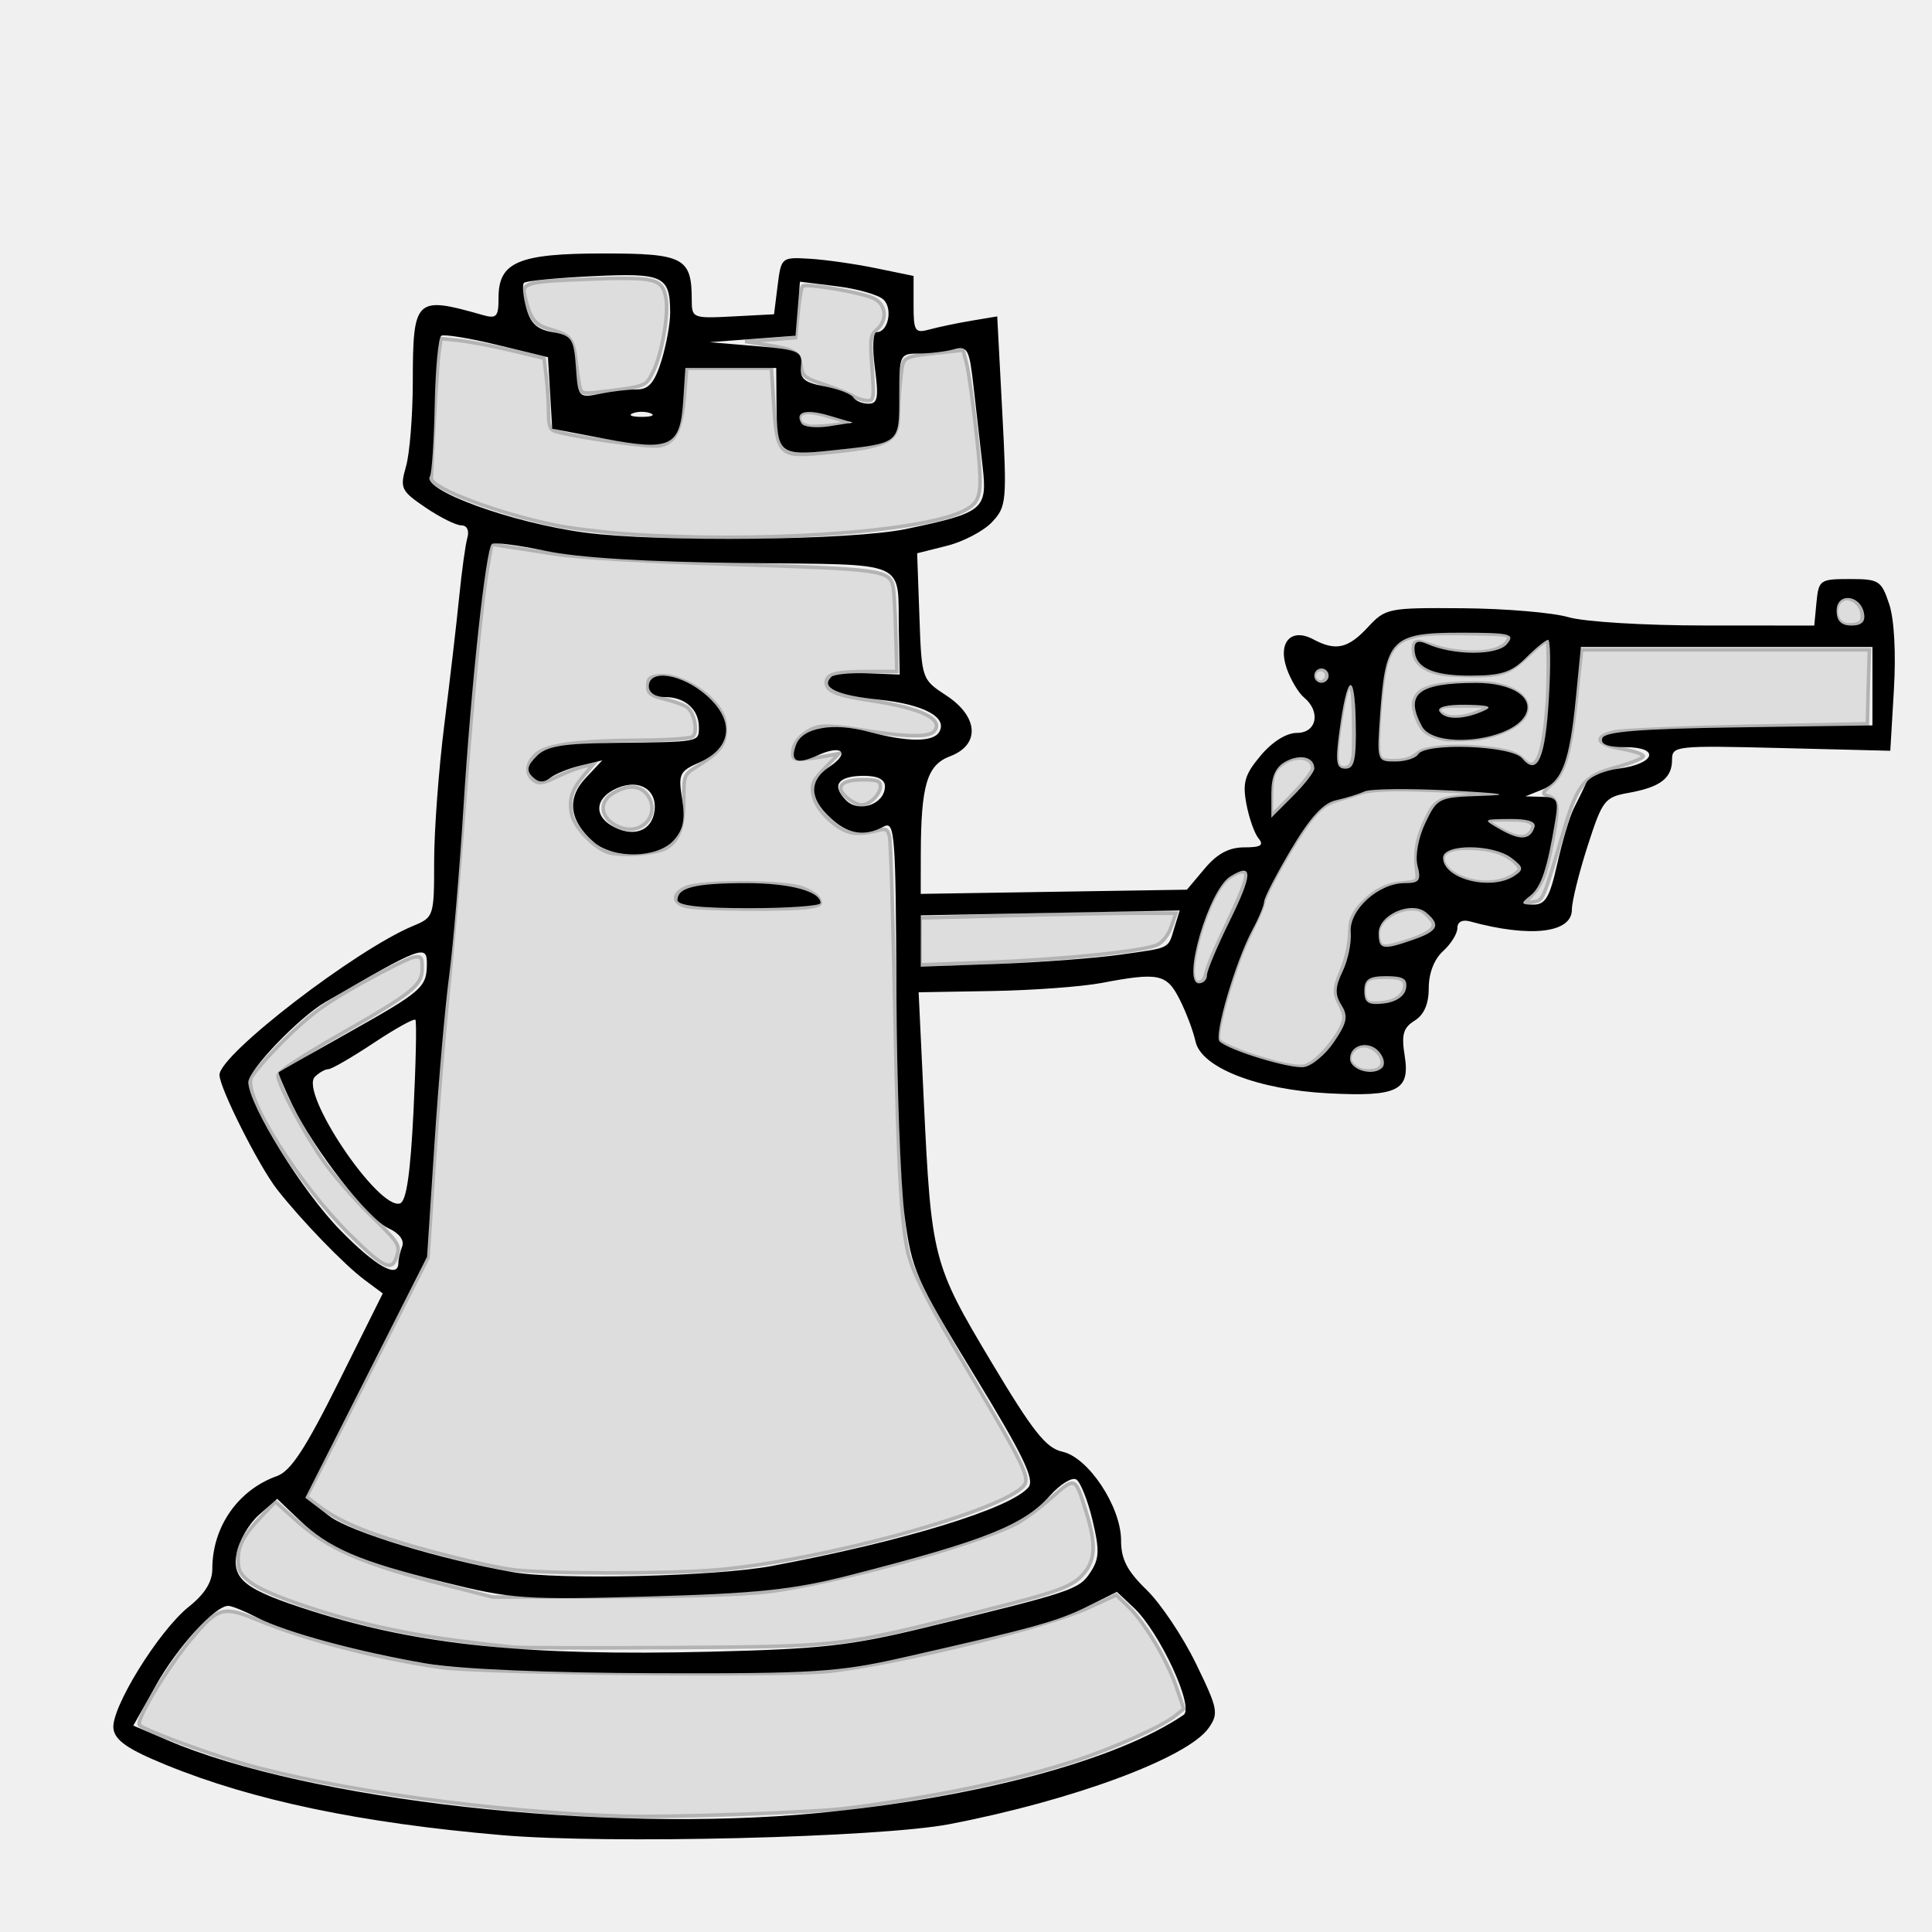
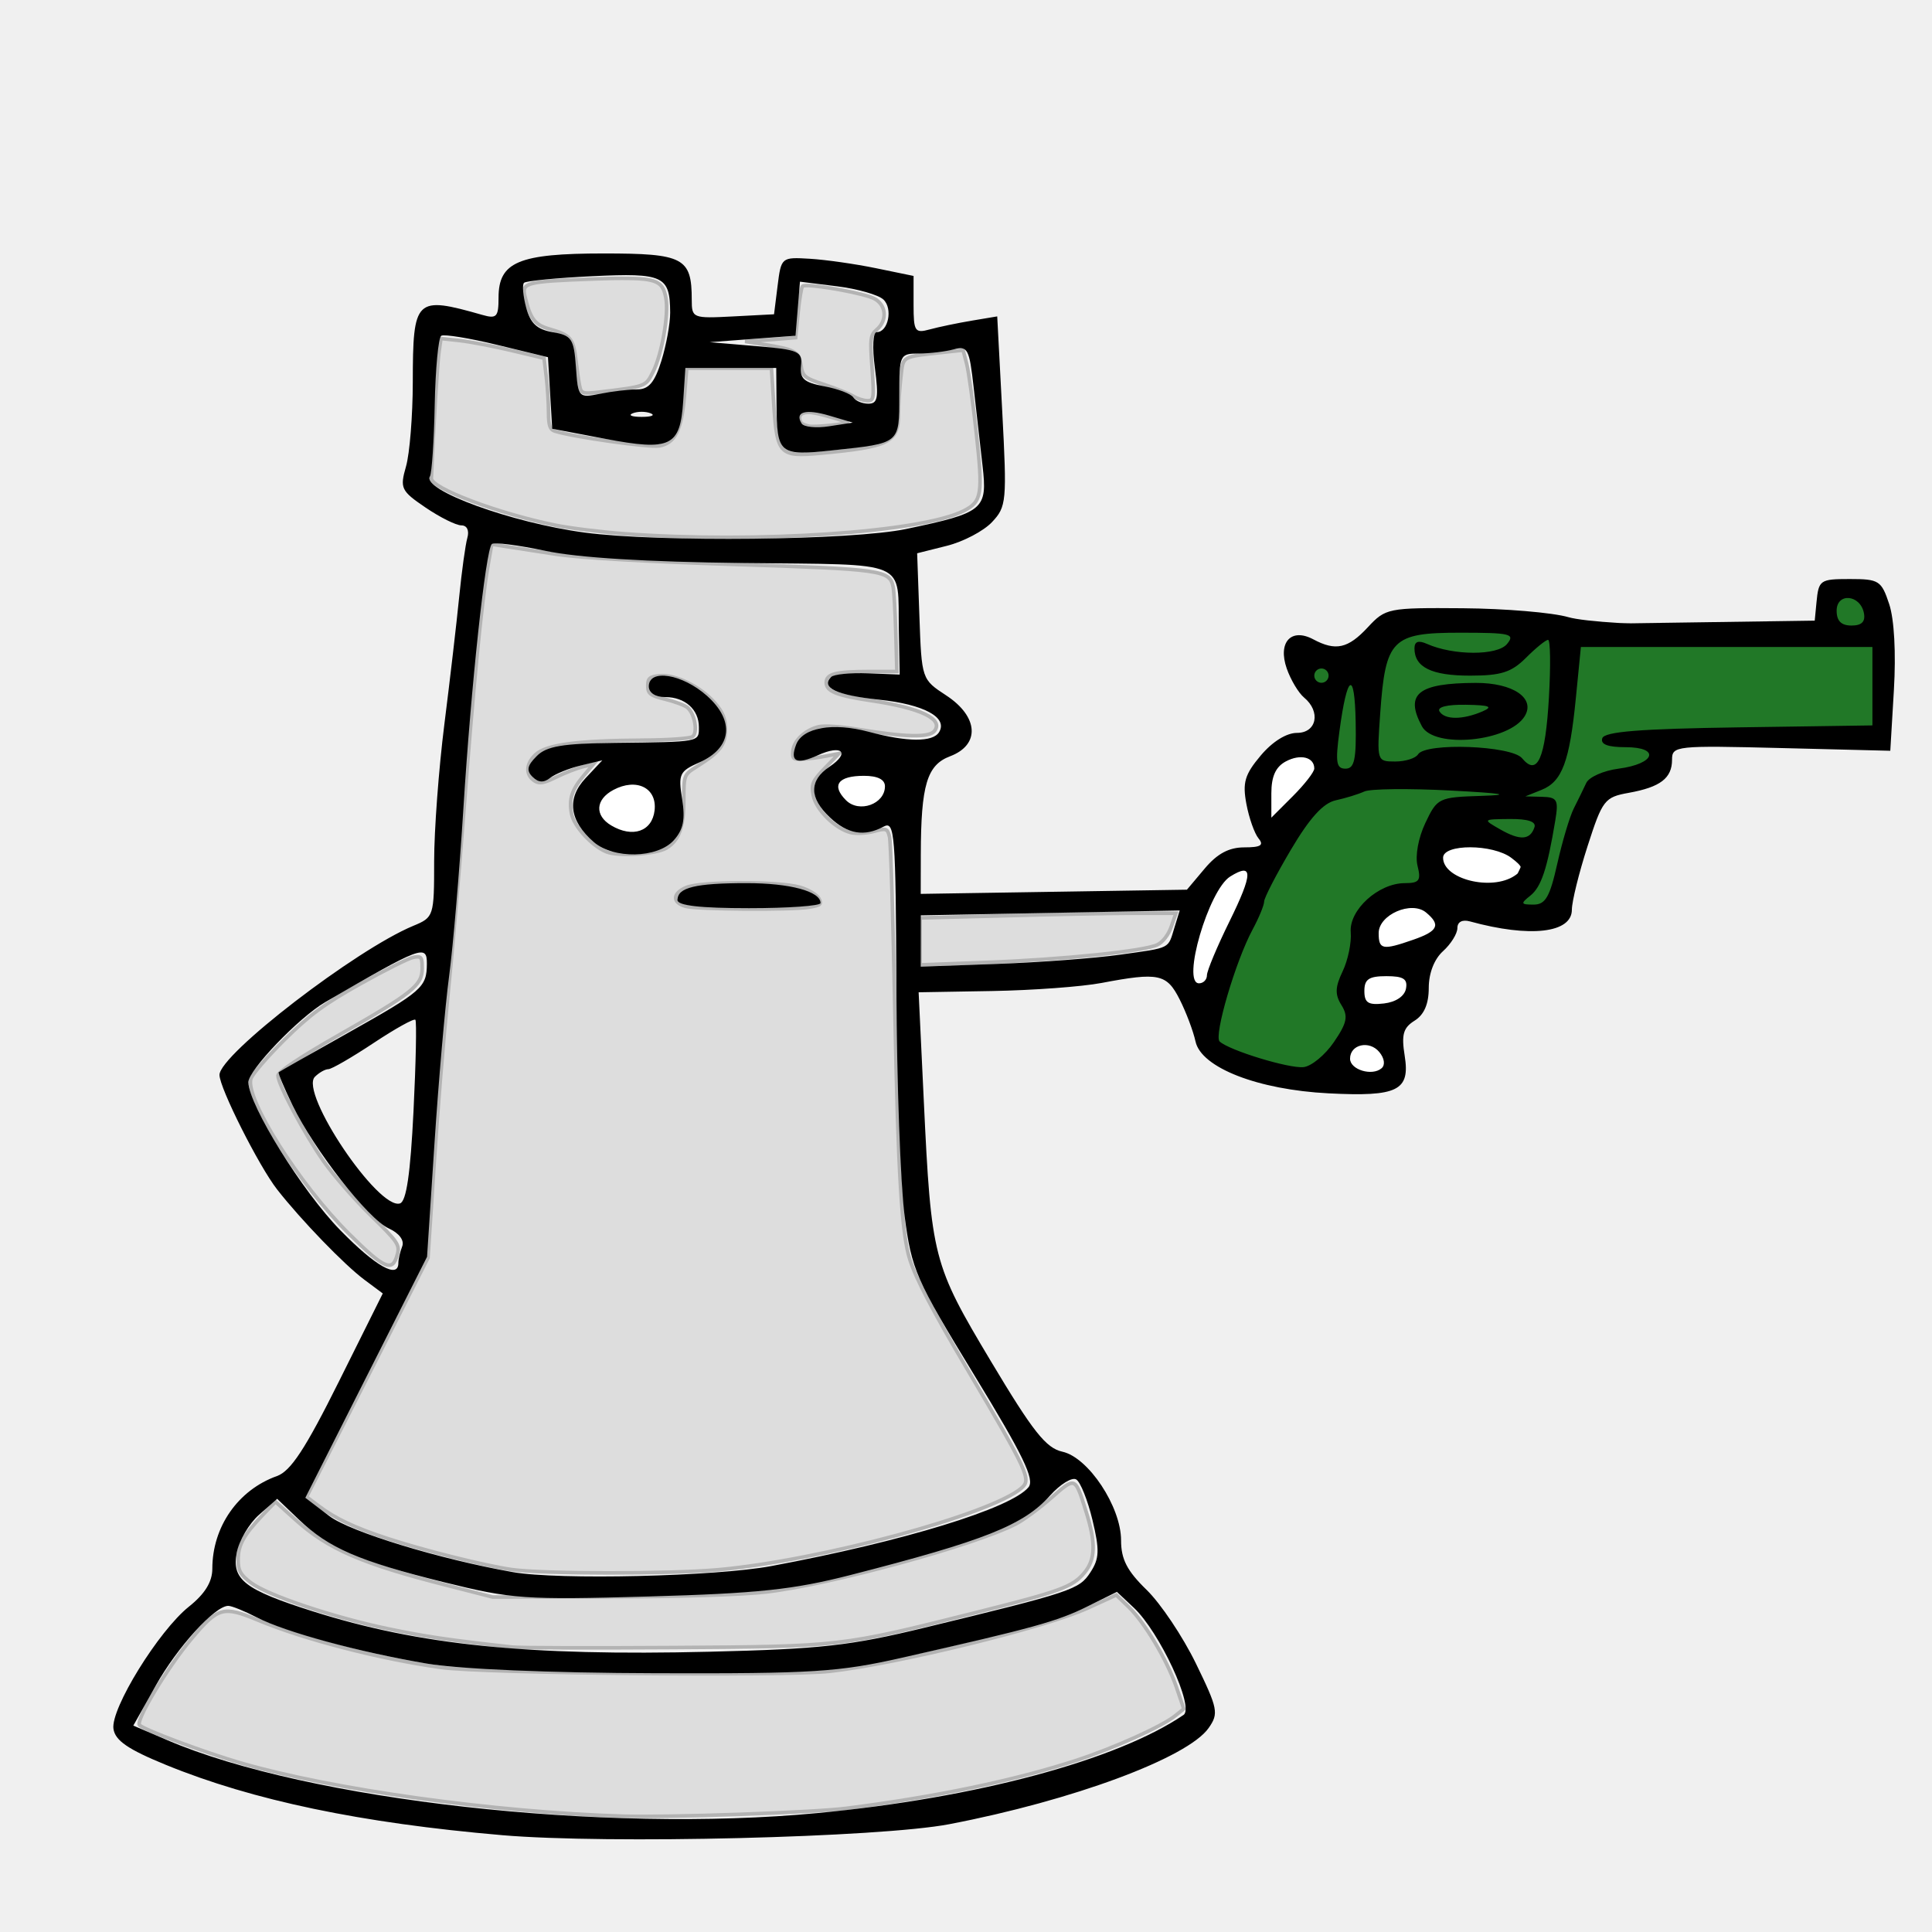
<svg xmlns="http://www.w3.org/2000/svg" id="svg4314" version="1.1" width="270" height="270">
  <defs id="defs4318">
    </defs>
  <path style="fill:#dddddd;fill-opacity:1;stroke:#b3b3b3;stroke-width:0.504;stroke-miterlimit:4;stroke-opacity:1;stroke-dasharray:none" d="M 85.719 38.906 C 84.837 38.922 83.832 38.96 82.719 39 C 73.558 39.328 72.916 39.505 73.344 41.344 C 74.101 44.596 74.733 45.403 76.844 46 C 79.689 46.805 80.133 47.319 80.469 50.219 C 80.629 51.599 80.868 53.258 81 53.906 C 81.226 55.013 81.41 55.079 83.875 54.781 C 90.323 54.001 90.221 54.017 91.25 52 C 92.491 49.568 93.485 43.909 93.062 41.656 C 92.681 39.622 92.073 38.965 88.031 38.906 C 87.358 38.896 86.6 38.89 85.719 38.906 z M 112.656 39.906 C 112.392 39.912 112.214 39.942 112.156 40 C 111.996 40.161 111.719 41.852 111.531 43.75 L 111.188 47.188 L 107.656 47.469 L 104.125 47.719 L 106.656 48.125 C 111.175 48.854 111.662 49.144 111.938 51.031 C 112.171 52.629 112.416 52.816 115.219 53.75 C 116.883 54.305 118.695 55.037 119.25 55.375 C 119.805 55.713 120.692 55.992 121.219 56 C 122.114 56.014 122.177 55.716 121.875 51.469 C 121.581 47.328 121.617 46.845 122.531 46.062 C 124.042 44.769 123.868 42.604 122.156 41.719 C 120.793 41.014 114.509 39.868 112.656 39.906 z M 61.625 47.312 L 61.344 49.281 C 61.125 50.782 60.593 59.608 60.281 66.844 C 60.222 68.226 69.651 71.786 77.656 73.406 C 79.736 73.827 84.061 74.356 87.25 74.594 C 105.624 75.962 128.872 74.399 134.719 71.375 C 137.216 70.084 137.379 69.095 136.438 60.5 C 135.97 56.238 135.363 51.892 135.094 50.844 L 134.594 48.938 L 131.969 49.219 C 125.875 49.896 126.258 49.695 125.906 52.625 C 125.732 54.076 125.566 56.431 125.562 57.844 C 125.555 61.826 124.272 62.458 114.594 63.344 C 109.006 63.855 108.611 63.483 108.156 56.812 L 107.812 51.469 L 101.875 51.469 L 95.969 51.469 L 95.656 55.281 C 95.249 60.101 94.328 61.918 92.156 62.312 C 90.752 62.567 80.158 61.073 77.531 60.25 C 76.857 60.039 76.66 59.43 76.656 57.625 C 76.654 56.326 76.515 54.084 76.344 52.656 L 76.031 50.062 L 71.438 48.969 C 68.908 48.369 65.644 47.75 64.219 47.594 L 61.625 47.312 z M 112.938 57.625 C 111.917 57.648 111.502 58.118 111.875 58.938 C 112.006 59.225 112.263 59.356 113.062 59.562 C 113.716 59.731 118.406 59.268 118.406 59.031 C 118.406 58.936 115.187 57.988 114.156 57.781 C 113.687 57.687 113.278 57.617 112.938 57.625 z M 68.719 76.062 L 68.156 79.281 C 67.266 84.511 66.144 96.057 64.812 113.5 C 64.125 122.513 63.106 134.199 62.562 139.469 C 62.019 144.738 61.172 155.057 60.688 162.406 L 59.812 175.781 L 51.344 192.469 L 42.844 209.188 L 44.5 210.438 C 46.848 212.225 49.594 213.522 54.219 215.031 C 59.369 216.712 67.724 218.796 71.469 219.344 C 75.681 219.96 93.577 219.982 100.344 219.375 C 114.63 218.093 138.55 211.642 142.781 207.938 C 144.135 206.753 143.737 205.841 135.062 191.156 C 130.355 183.187 128.036 178.766 127.156 176.031 C 126.024 172.512 125.514 164.251 125.062 141.438 C 124.809 128.65 124.485 117.626 124.312 116.938 C 124.017 115.76 123.867 115.714 122.094 116.188 C 121.056 116.464 119.616 116.53 118.875 116.344 C 116.715 115.802 114.03 113.146 113.656 111.156 C 113.361 109.582 113.539 109.158 115.281 107.344 L 117.25 105.312 L 115.469 105.656 C 114.498 105.844 113.051 106.041 112.219 106.094 C 110.886 106.178 110.698 106.048 110.812 104.938 C 110.963 103.485 112.503 102.04 114.406 101.562 C 115.131 101.381 117.529 101.539 119.75 101.906 C 126.524 103.026 129.805 103.1 130.562 102.188 C 131.955 100.51 128.688 98.94 121.688 97.906 C 116.953 97.207 115.469 96.599 115.469 95.406 C 115.469 94.174 116.76 93.852 121.531 93.844 L 125.344 93.844 L 125.188 88.406 C 125.1 85.425 124.929 82.555 124.812 82 C 124.326 79.694 123.379 79.543 102.562 78.875 C 90.026 78.473 80.96 77.955 77.625 77.438 C 74.741 76.99 71.537 76.495 70.531 76.344 L 68.719 76.062 z M 258.188 83.656 C 257.336 83.622 256.626 84.363 256.625 85.406 C 256.624 86.366 257.057 86.997 257.844 87.25 C 258.371 87.419 259.528 87.302 259.906 87.031 C 260.143 86.861 260.22 86.661 260.25 86.25 C 260.331 85.137 259.613 84.034 258.562 83.719 C 258.436 83.681 258.309 83.661 258.188 83.656 z M 201.875 88.531 C 198.949 88.579 197.651 88.814 196.438 89.344 C 194.829 90.045 193.915 91.507 193.438 94.156 C 192.883 97.228 192.427 104.311 192.719 105.375 C 192.935 106.164 193.242 106.313 194.719 106.312 C 196.107 106.312 196.989 106.078 197.656 105.594 C 197.893 105.422 198.216 105.21 198.375 105.094 C 199.176 104.508 202.705 104.159 205.844 104.375 C 209.87 104.652 211.706 105.08 212.656 105.969 C 212.982 106.274 213.396 106.616 213.594 106.719 C 214.897 107.395 215.716 104.882 216.219 98.531 C 216.41 96.111 216.429 89.836 216.25 89.656 C 216.055 89.46 215.114 90.158 213.375 91.781 C 210.819 94.166 209.686 94.523 204.844 94.406 C 201.83 94.333 200.77 94.164 199.594 93.625 C 198.214 92.993 197.536 92.037 197.531 90.75 C 197.526 89.524 197.849 89.419 199.625 90.031 C 201.384 90.637 202.518 90.895 204.312 91.062 C 207.595 91.369 210.071 90.752 210.719 89.5 C 211.143 88.679 210.697 88.629 205.406 88.562 C 204.013 88.545 202.85 88.515 201.875 88.531 z M 221.031 90.812 L 220.375 96.906 C 219.523 105.05 218.745 107.877 216.875 109.562 C 215.517 110.786 215.467 110.95 216.312 111.219 C 217.761 111.679 217.896 112.701 217.062 117.094 C 216.122 122.053 215.579 123.503 214.156 125.031 L 213.062 126.219 L 214.312 126.031 C 215.663 125.845 215.643 125.902 218.562 116 C 220.467 109.539 221.37 108.447 225.875 107.219 C 227.924 106.66 229.634 105.965 229.656 105.688 C 229.679 105.41 228.32 104.942 226.656 104.656 C 223.04 104.036 222.581 102.944 225.656 102.281 C 226.766 102.042 235.161 101.689 244.312 101.5 L 260.969 101.156 L 261.094 95.969 L 261.25 90.812 L 241.125 90.812 L 221.031 90.812 z M 184.562 93.562 C 183.774 93.562 183.364 94.528 183.938 95.062 C 184.296 95.396 184.759 95.406 185.125 95.062 C 185.706 94.517 185.36 93.562 184.562 93.562 z M 92.188 94.438 C 94.357 94.229 97.888 95.96 99.844 98.188 C 101.007 99.512 101.375 100.408 101.375 101.938 C 101.375 104.106 100.631 105.086 97.344 107.156 C 95.599 108.255 95.564 108.293 95.562 111.812 C 95.561 115.6 94.901 117.411 93.156 118.5 C 91.765 119.369 86.347 119.717 84.719 119.031 C 82.672 118.169 80.203 115.469 79.875 113.719 C 79.489 111.66 79.908 110.379 81.594 108.375 L 82.938 106.781 L 81.438 107.156 C 80.612 107.36 78.945 108.001 77.75 108.594 C 76.106 109.409 75.395 109.56 74.75 109.156 C 73.431 108.33 73.461 106.768 74.844 105.469 C 76.343 104.06 80.656 103.492 90.031 103.438 C 93.359 103.418 96.374 103.207 96.75 102.969 C 97.569 102.45 97.112 99.746 96.062 98.875 C 95.686 98.562 94.307 98.049 92.969 97.719 C 90.869 97.201 90.531 96.931 90.531 95.844 C 90.531 94.786 90.793 94.571 92.188 94.438 z M 205.438 95.438 C 206.786 95.425 208.073 95.459 208.688 95.562 C 212.348 96.179 214.156 97.976 213.125 99.969 C 212.394 101.382 209.834 102.673 206.812 103.188 C 205.786 103.362 202.536 103.45 201.875 103.312 C 199.545 102.827 198.702 102.207 198.031 100.469 C 197.503 99.098 197.423 98.301 197.75 97.562 C 198.221 96.499 199.369 95.943 201.781 95.625 C 202.673 95.507 204.089 95.45 205.438 95.438 z M 188.656 95.875 C 188.623 95.883 188.583 95.895 188.531 95.938 C 188.209 96.205 187.766 98.051 187.344 100.844 C 186.751 104.76 186.679 106.539 187.125 107.031 C 187.283 107.206 187.51 107.312 187.844 107.312 C 188.544 107.312 188.903 106.884 189.094 105.812 C 189.282 104.756 189.182 97.565 188.969 96.719 C 188.796 96.034 188.757 95.851 188.656 95.875 z M 204.688 98.656 C 202.245 98.656 201.826 98.68 201.469 98.875 C 201.243 98.998 201.062 99.163 201.062 99.219 C 201.062 99.417 201.68 99.893 202.156 100.062 C 203.2 100.435 205.234 100.116 206.938 99.344 C 208.272 98.739 207.998 98.656 204.688 98.656 z M 181.812 105.938 C 180.881 105.883 179.734 106.242 178.844 107.062 C 177.903 107.93 177.739 108.564 177.688 111.531 L 177.656 114.031 L 179.781 111.906 C 182.035 109.638 183.438 107.866 183.438 107.344 C 183.438 106.471 182.744 105.992 181.812 105.938 z M 120.5 108.969 C 117.469 108.969 116.611 110.058 118.469 111.562 C 119.1 112.074 119.973 112.5 120.406 112.5 C 121.521 112.5 123.031 111.007 123.031 109.906 C 123.031 109.125 122.63 108.969 120.5 108.969 z M 87.875 110 C 87.204 110.083 86.476 110.378 85.688 110.844 C 83.441 112.171 83.991 114.642 86.75 115.656 C 89.75 116.759 92.273 113.829 90.562 111.219 C 90.079 110.481 89.365 110.063 88.531 110 C 88.323 109.984 88.099 109.972 87.875 110 z M 195.062 110.344 C 192.559 110.365 190.971 110.533 190 110.875 C 189.48 111.058 188.352 111.415 187.5 111.656 C 185.333 112.269 184.531 112.84 183 114.812 C 180.977 117.419 177.077 124.286 176.594 126.094 C 176.311 127.153 176.099 127.635 175 129.906 C 173.739 132.511 173.195 133.936 172.219 136.875 C 170.866 140.949 170.022 144.743 170.344 145.344 C 170.743 146.09 175.784 147.962 179.656 148.781 C 180.246 148.906 181.11 149.026 181.562 149.031 C 182.294 149.039 182.478 148.982 183.188 148.562 C 184.7 147.668 186.953 144.881 187.625 143.094 C 187.965 142.19 187.9 141.683 187.25 140.438 C 186.402 138.813 186.407 138.167 187.406 135.75 C 188.131 133.997 188.511 132.427 188.625 130.438 C 188.712 128.922 188.731 128.714 189.125 127.906 C 189.434 127.273 189.831 126.759 190.562 126.031 C 192.216 124.386 193.752 123.611 195.844 123.406 C 198.128 123.183 198.158 123.187 198 121.812 C 197.658 118.831 198.01 117.009 199.531 113.938 C 200.671 111.637 201.397 111.377 207.094 111.125 C 208.22 111.075 208.701 111.03 208.781 111 C 208.709 110.985 208.545 110.96 208.344 110.938 C 206.66 110.753 201.135 110.454 197.875 110.375 C 196.824 110.349 195.897 110.337 195.062 110.344 z M 210.188 114.562 C 209.087 114.565 208.096 114.591 208.031 114.656 C 207.794 114.896 210.53 116.474 211.781 116.812 C 212.927 117.123 213.697 116.824 214.125 115.875 L 214.344 115.344 L 214 115.062 C 213.785 114.878 213.402 114.723 212.938 114.656 C 212.486 114.592 211.288 114.56 210.188 114.562 z M 204.875 118.531 C 202.513 118.582 201.407 119.216 201.719 120.344 C 202.06 121.581 203.707 122.668 205.969 123.125 C 208.244 123.585 210.749 123.076 212 121.906 C 212.221 121.699 212.406 121.507 212.406 121.469 C 212.406 121.257 211.917 120.666 211.406 120.25 C 210.097 119.185 208.393 118.665 205.938 118.562 C 205.549 118.546 205.212 118.524 204.875 118.531 z M 173.625 121.812 C 173.052 121.812 171.741 122.534 171.125 123.219 C 169.361 125.181 167.355 130.517 166.812 134.594 C 166.653 135.789 166.703 136.578 167 137.031 C 167.387 137.623 168.221 137.233 168.438 136.375 C 168.844 134.769 169.451 133.326 171.594 128.781 C 174.162 123.334 174.607 121.812 173.625 121.812 z M 103.531 123.375 C 106.864 123.37 110.297 123.561 111.812 124 C 112.986 124.34 114.164 125.052 114.438 125.562 C 114.869 126.369 114.692 126.512 113.062 126.781 C 110.567 127.194 97.406 127.1 95.812 126.656 C 93.925 126.131 93.967 124.849 95.906 124.031 C 96.957 123.588 100.198 123.38 103.531 123.375 z M 197.094 127 C 195.4 127.092 193.363 128.171 192.781 129.562 C 192.422 130.423 192.637 131.935 193.156 132.156 C 193.578 132.337 194.509 132.176 196.25 131.625 C 199.408 130.625 200.584 129.837 200.281 128.969 C 200.134 128.546 199.158 127.527 198.625 127.25 C 198.203 127.031 197.658 126.969 197.094 127 z M 158.656 127.625 C 155.526 127.625 147.482 127.786 140.781 127.969 L 128.594 128.281 L 128.594 131.562 L 128.594 134.844 L 137.781 134.5 C 148.625 134.091 159.943 132.918 161.75 132.031 C 162.508 131.659 163.304 130.618 163.688 129.5 L 164.344 127.625 L 158.656 127.625 z M 58.438 133.719 C 58.272 133.709 58.056 133.729 57.781 133.781 C 57.112 133.909 53.765 135.585 50.344 137.5 C 45.345 140.298 43.271 141.824 39.781 145.281 C 37.392 147.648 35.265 150.111 35.062 150.75 C 34.198 153.473 41.849 165.556 48.75 172.406 C 53.748 177.367 54.855 177.842 55.531 175.312 C 55.892 173.962 55.608 173.563 51.75 169.781 C 49.457 167.534 46.532 164.154 45.219 162.281 C 42.548 158.473 38.844 151.529 38.844 150.312 C 38.844 149.814 41.941 147.741 47.188 144.75 C 57.694 138.76 59 137.716 59 135.344 C 59 134.131 58.934 133.747 58.438 133.719 z M 193.594 136.562 C 191.893 136.573 191.307 136.693 190.938 137.188 C 190.449 137.842 190.496 139.371 191.031 139.906 C 191.297 140.173 191.444 140.189 192.312 140.188 C 194.477 140.184 195.985 139.406 196.281 138.094 C 196.546 136.921 195.895 136.548 193.594 136.562 z M 190.344 146.156 C 189.312 146.295 188.47 147.307 188.656 148.156 C 188.756 148.61 189.41 149.241 190.031 149.469 C 190.797 149.749 192.092 149.712 192.594 149.406 C 193.181 149.048 193.324 148.59 193.062 147.906 C 192.647 146.817 191.39 146.016 190.344 146.156 z M 149.812 207.281 C 149.232 207.285 148.414 208.017 146.938 209.312 C 145.303 210.747 143.078 212.4 141.969 212.969 C 136.181 215.938 116.045 221.429 107.156 222.469 C 103.788 222.863 95.17 223.138 85.219 223.156 L 68.844 223.188 L 62.5 221.562 C 50.648 218.557 45.859 216.491 41.312 212.406 L 38.5 209.875 L 36.719 211.719 C 34.028 214.559 33.281 215.915 33.281 217.969 C 33.281 219.523 33.606 220.077 35.062 221.188 C 37.352 222.933 46.567 226.029 54.219 227.625 C 59.461 228.718 62.56 229.182 71.625 230.188 C 72.596 230.295 82.692 230.321 94.062 230.25 C 117.508 230.104 117.444 230.106 136.188 225.406 C 148.191 222.397 149.858 221.801 151.531 219.812 C 153.095 217.954 153.16 215.642 151.781 211.25 C 150.912 208.48 150.559 207.276 149.812 207.281 z M 156 222.906 L 152.031 224.719 C 146.065 227.438 125.501 232.485 116 233.562 C 109.76 234.27 67.567 233.854 61.656 233.031 C 53.075 231.837 42.57 229.128 36.031 226.406 C 31.198 224.394 30.482 224.577 26.75 229.031 C 23.326 233.118 18.9 240.497 19.5 241.094 C 20.175 241.765 28.648 244.929 33.625 246.375 C 46.528 250.124 69 253.252 87 253.812 C 93.314 254.009 113.595 253.308 118.25 252.719 C 130.654 251.15 141.682 248.852 150.281 246.062 C 155.644 244.323 162.53 241.206 164.281 239.75 L 165.438 238.812 L 164.406 235.781 C 163.086 231.955 159.945 226.702 157.719 224.562 L 156 222.906 z " id="path4328" />
+   <path style="fill:#ffffff;stroke:#000000;stroke-width:1px;stroke-linecap:butt;stroke-linejoin:miter;stroke-opacity:1" d="m 90.207,106.344 2.674,4.457 -0.891,6.596 -7.131,-0.891 -3.387,-2.852 3.209,-6.418" id="path2828" />
+   <path style="fill:#ffffff;stroke:#000000;stroke-width:1px;stroke-linecap:butt;stroke-linejoin:miter;stroke-opacity:1" d="m 122.297,105.274 4.813,3.031 -1.604,4.457 -4.992,1.961 c 0,0 -5.348,-2.674 -5.17,-3.387 0.178,-0.713 1.783,-3.566 1.783,-3.566" id="path2830" />
+   <path style="fill:#ffffff;stroke:#000000;stroke-width:1px;stroke-linecap:butt;stroke-linejoin:miter;stroke-opacity:1" d="m 168.47,141.464 c -0.178,-0.713 -4.635,-4.279 -4.457,-5.17 0.178,-0.891 3.031,-10.875 3.387,-11.588 0.357,-0.713 3.922,-3.922 4.635,-4.1 0.713,-0.178 6.24,-1.961 6.24,-1.961 l -2.318,-3.744 -0.178,-6.418 4.813,-4.1 2.852,-0.713 2.139,5.348 -8.914,13.549 -5.17,14.084" id="path2832" />
+   <path style="fill:#ffffff;stroke:#000000;stroke-width:1px;stroke-linecap:butt;stroke-linejoin:miter;stroke-opacity:1" d="m 186.475,150.734 c 0,-0.891 1.426,-4.279 1.426,-4.279 l 1.783,-4.992 c 0,0 -0.891,-2.318 -0.713,-3.031 0.178,-0.713 1.961,-9.627 1.961,-9.627 l 3.209,-2.852 5.527,-1.783 c 0,0 0.357,-5.17 0.535,-5.883 0.178,-0.713 3.922,-2.674 3.922,-2.674 l 9.092,3.744 -0.357,3.566 -5.883,3.209 -4.813,1.248 -1.07,5.17 -3.744,2.318 0.535,5.17 c 0,0 -4.1,3.387 -3.922,4.1 0.178,0.713 0.357,6.953 0.357,6.953" id="path2834" />
+   <path style="fill:#217827;stroke:#000000;stroke-width:1px;stroke-linecap:butt;stroke-linejoin:miter;stroke-opacity:1;fill-opacity:1" d="m 168.037,145.327 7.185,4.286 9.454,0.504 4.916,-5.799 -0.756,-5.042 2.017,-11.219 9.202,-4.286 0.63,-7.438 13.614,2.269 -3.53,7.438 3.656,2.143 3.53,-0.252 c 0,0 5.042,-16.136 5.294,-16.64 0.252,-0.504 7.438,-4.16 7.438,-4.16 l 2.017,-3.53 30.506,-0.504 c 0,0 0.504,-12.858 0.252,-14.119 -0.252,-1.261 -2.269,-5.799 -2.269,-5.799 l -5.799,-0.756 -0.252,4.79 -34.792,0.504 -11.345,-1.261 -14.119,-0.252 -7.311,6.807 -6.051,-2.017 1.008,5.547 3.278,3.53 -0.756,10.085 -7.564,8.824 -8.824,22.691" id="path2836" />
  <path style="fill:#000000" d="m 70.173,256.467 c -19.728,-1.693 -34.847,-4.855 -47,-9.829 -5.288,-2.164 -7.078,-3.394 -7.318,-5.03 -0.412,-2.808 6.314,-13.7 10.546,-17.077 2.235,-1.783 3.272,-3.461 3.272,-5.295 7e-5,-5.858 3.593,-11.012 9.029,-12.954 1.931,-0.69 3.979,-3.814 8.66,-13.212 l 6.131,-12.309 -2.576,-1.92 c -2.799,-2.086 -8.835,-8.33 -12.176,-12.595 -2.555,-3.262 -8.068,-14.213 -8.068,-16.027 0,-2.846 19.07,-17.513 27.088,-20.834 2.866,-1.187 2.912,-1.332 2.912,-9.034 0,-4.305 0.642,-12.913 1.427,-19.129 0.785,-6.216 1.717,-14.226 2.072,-17.801 0.355,-3.575 0.868,-7.287 1.14,-8.25 0.294,-1.04 -0.046,-1.75 -0.84,-1.75 -0.734,0 -2.985,-1.121 -5,-2.49 -3.433,-2.333 -3.606,-2.696 -2.732,-5.743 0.513,-1.789 0.94,-7.081 0.948,-11.76 0.021,-11.776 0.344,-12.088 9.735,-9.414 1.983,0.565 2.25,0.277 2.25,-2.419 0,-4.995 2.805,-6.173 14.687,-6.173 11.19,0 12.313,0.591 12.313,6.484 0,2.552 0.139,2.608 5.75,2.316 l 5.75,-0.3 0.5,-4 c 0.496,-3.967 0.533,-3.998 4.5,-3.76 2.2,0.132 6.362,0.726 9.25,1.321 l 5.25,1.081 0,4.046 c 0,3.712 0.186,3.995 2.25,3.429 1.238,-0.339 3.868,-0.888 5.845,-1.22 l 3.595,-0.602 0.699,13.242 c 0.667,12.629 0.601,13.346 -1.427,15.505 -1.169,1.245 -4.002,2.735 -6.294,3.31 l -4.168,1.047 0.315,8.808 c 0.314,8.801 0.317,8.81 3.75,11.06 4.52,2.963 4.768,6.904 0.537,8.501 -3.237,1.222 -4.07,4.019 -4.092,13.732 l -0.012,5.5 18.602,-0.293 18.602,-0.293 2.488,-2.957 c 1.749,-2.079 3.388,-2.957 5.521,-2.957 2.311,0 2.788,-0.298 2.001,-1.25 -0.568,-0.688 -1.334,-2.861 -1.702,-4.829 -0.557,-2.983 -0.224,-4.107 1.999,-6.75 1.638,-1.947 3.599,-3.171 5.079,-3.171 2.757,0 3.353,-2.973 0.989,-4.936 -0.782,-0.649 -1.874,-2.477 -2.427,-4.061 -1.277,-3.664 0.613,-5.735 3.719,-4.073 3.12,1.67 4.845,1.289 7.605,-1.681 2.494,-2.683 2.82,-2.748 13.29,-2.668 5.904,0.045 12.534,0.605 14.734,1.244 2.254,0.655 10.63,1.165 19.187,1.168 l 15.187,0.006 0.313,-3.25 c 0.301,-3.12 0.488,-3.25 4.656,-3.25 4.076,0 4.414,0.215 5.504,3.5 0.706,2.128 0.963,6.832 0.657,12 l -0.504,8.5 -15.25,-0.38 c -14.728,-0.367 -15.25,-0.311 -15.25,1.628 0,2.585 -1.636,3.836 -6.056,4.631 -3.37,0.606 -3.671,0.996 -5.75,7.451 -1.207,3.747 -2.194,7.744 -2.194,8.883 0,3.27 -5.841,3.94 -14.25,1.633 -1.067,-0.293 -1.75,0.071 -1.75,0.932 0,0.777 -0.9,2.227 -2,3.222 -1.239,1.121 -2,3.08 -2,5.147 0,2.24 -0.649,3.742 -1.976,4.57 -1.596,0.997 -1.863,1.94 -1.387,4.913 0.779,4.871 -0.975,5.736 -10.637,5.245 -9.875,-0.502 -17.799,-3.589 -18.595,-7.246 -0.315,-1.446 -1.312,-4.092 -2.216,-5.879 -1.812,-3.583 -2.925,-3.817 -10.918,-2.301 -2.751,0.522 -9.628,1.028 -15.282,1.126 l -10.28,0.177 0.72,15.124 c 1.049,22.046 1.259,22.861 9.402,36.478 5.858,9.798 7.679,12.1 9.968,12.602 3.642,0.8 8.201,7.69 8.201,12.393 0,2.64 0.837,4.262 3.569,6.915 1.963,1.906 5.063,6.536 6.889,10.287 3.081,6.33 3.209,6.979 1.784,9.015 -2.923,4.173 -19.004,10.139 -36.241,13.445 -9.729,1.866 -47.768,2.801 -62.5,1.536 z m 44.076,-3.088 c 22.206,-2.116 41.842,-7.382 51.157,-13.717 1.54,-1.047 -3.354,-11.597 -6.945,-14.97 l -2.371,-2.227 -4.154,2.055 c -4.188,2.072 -7.511,2.991 -25.764,7.124 -8.981,2.034 -12.496,2.257 -34.5,2.192 -14.876,-0.044 -27.446,-0.572 -32,-1.344 -9.569,-1.622 -19.81,-4.405 -23.792,-6.464 -1.71,-0.884 -3.5,-1.608 -3.978,-1.608 -1.867,0 -7.119,5.77 -10.119,11.118 l -3.152,5.618 4.771,2.041 c 19.639,8.404 60.938,13.032 90.847,10.182 z m 14.924,-25.897 c 20.75,-5.038 21.631,-5.332 23.207,-7.737 1.262,-1.926 1.309,-3.091 0.297,-7.311 -0.662,-2.761 -1.682,-5.316 -2.267,-5.677 -0.584,-0.361 -2.234,0.653 -3.667,2.253 -3.71,4.144 -9.093,6.285 -27.957,11.118 -7.905,2.025 -12.901,2.555 -28.113,2.982 -17.383,0.488 -19.114,0.367 -28.675,-2.003 -11.833,-2.933 -16.059,-4.761 -20.236,-8.752 l -3.027,-2.892 -2.532,2.229 c -1.393,1.226 -2.797,3.613 -3.121,5.305 -0.72,3.761 1.102,5.168 10.591,8.176 14.944,4.738 30.028,6.276 55.5,5.659 15.523,-0.376 19.651,-0.837 30,-3.35 z m -21.36,-8.626 c 18.516,-3.465 33.462,-8.046 35.921,-11.009 0.894,-1.078 -0.733,-4.444 -7.566,-15.65 -8.212,-13.467 -8.765,-14.731 -9.75,-22.277 -0.574,-4.4 -1.089,-18.643 -1.144,-31.651 -0.092,-21.846 -0.229,-23.583 -1.784,-22.75 -2.705,1.448 -5.024,1.054 -7.501,-1.273 -2.922,-2.745 -2.944,-5.158 -0.064,-7.094 2.943,-1.978 1.759,-3.148 -1.625,-1.606 -3,1.367 -3.955,0.899 -3.038,-1.49 0.913,-2.379 5.13,-3.125 10.119,-1.791 5.431,1.453 8.98,1.474 9.854,0.06 1.27,-2.055 -2.105,-3.887 -8.368,-4.542 -5.957,-0.623 -8.202,-1.685 -6.711,-3.176 0.374,-0.374 2.682,-0.603 5.128,-0.509 l 4.447,0.172 -0.116,-6.175 c -0.188,-9.993 1.769,-9.144 -21.68,-9.409 -13.596,-0.154 -23.162,-0.742 -27.72,-1.706 -3.828,-0.809 -7.196,-1.236 -7.485,-0.947 -0.864,0.864 -2.902,19.821 -3.966,36.888 -0.548,8.8 -1.449,19.375 -2.001,23.5 -0.552,4.125 -1.472,14.637 -2.043,23.359 l -1.038,15.859 -8.506,16.838 -8.506,16.838 3.344,2.55 c 2.9,2.212 15.405,6.033 25.661,7.842 6.373,1.124 28.351,0.606 36.14,-0.851 z M 94.673,125.776 c -0.001,-1.74 2.526,-2.357 9.647,-2.357 6.08,0 10.352,1.149 10.353,2.785 7e-5,0.393 -4.5,0.715 -9.999,0.715 -6.833,0 -10,-0.362 -10,-1.143 z m -11.705,-8.107 c -3.404,-2.964 -3.803,-6.081 -1.14,-8.916 l 2.344,-2.496 -3,0.719 c -1.65,0.396 -3.582,1.178 -4.292,1.739 -0.891,0.703 -1.654,0.658 -2.457,-0.145 -0.886,-0.886 -0.748,-1.581 0.58,-2.908 1.388,-1.387 3.626,-1.764 10.957,-1.845 11.917,-0.132 11.712,-0.094 11.712,-2.198 0,-2.465 -1.942,-4.2 -4.7,-4.2 -1.378,0 -2.3,-0.601 -2.3,-1.5 0,-2.502 4.708,-1.732 8.135,1.33 3.93,3.512 3.482,7.287 -1.108,9.318 -2.741,1.213 -2.929,1.618 -2.37,5.11 0.456,2.854 0.164,4.281 -1.18,5.767 -2.275,2.514 -8.41,2.637 -11.181,0.224 z m 8.512,-4.414 c 0.364,-3.15 -2.538,-4.586 -5.77,-2.856 -2.501,1.338 -2.63,3.569 -0.288,4.961 2.996,1.78 5.718,0.835 6.058,-2.104 z m -35.808,63.246 c 0,-0.505 0.242,-1.55 0.539,-2.322 0.323,-0.843 -0.429,-1.845 -1.885,-2.508 -2.878,-1.311 -10.399,-10.936 -13.438,-17.198 -1.187,-2.445 -2.059,-4.528 -1.937,-4.629 0.122,-0.101 4.496,-2.583 9.721,-5.517 10.357,-5.814 10.962,-6.345 10.985,-9.627 0.019,-2.767 -0.749,-2.477 -14.21,5.355 -3.682,2.142 -10.775,9.542 -10.737,11.203 0.073,3.229 7.534,15.235 12.841,20.661 4.951,5.063 8.122,6.851 8.122,4.581 z m 2.114,-21.162 c 0.338,-6.831 0.457,-12.601 0.265,-12.822 -0.192,-0.221 -2.823,1.242 -5.848,3.25 -3.025,2.008 -5.867,3.652 -6.315,3.652 -0.448,0 -1.296,0.48 -1.883,1.067 -2.202,2.202 8.889,18.688 11.901,17.691 0.885,-0.293 1.451,-4.158 1.88,-12.839 z m 134.971,-8.318 c -1.394,-1.68 -4.085,-1.066 -4.085,0.932 0,1.543 3.087,2.478 4.408,1.336 0.532,-0.46 0.398,-1.399 -0.323,-2.268 z m -6.347,-1.381 c 1.844,-2.697 2.032,-3.616 1.058,-5.176 -0.926,-1.482 -0.889,-2.513 0.168,-4.72 0.744,-1.553 1.253,-4.007 1.132,-5.452 -0.262,-3.116 3.869,-6.872 7.558,-6.872 2.021,0 2.292,-0.367 1.778,-2.415 -0.352,-1.402 0.108,-3.92 1.095,-6 1.66,-3.498 1.849,-3.589 7.837,-3.78 4.347,-0.139 3.075,-0.357 -4.364,-0.75 -5.775,-0.305 -11.175,-0.244 -12,0.135 -0.825,0.379 -2.625,0.935 -4,1.234 -1.747,0.381 -3.63,2.453 -6.25,6.878 -2.062,3.484 -3.753,6.753 -3.756,7.266 -0.003,0.513 -0.734,2.282 -1.623,3.932 -2.368,4.395 -5.44,14.838 -4.597,15.628 1.326,1.242 9.694,3.8 11.724,3.585 1.099,-0.117 3.007,-1.688 4.24,-3.492 z m 10.077,-7.47 c 0.258,-1.359 -0.355,-1.75 -2.741,-1.75 -2.44,0 -3.073,0.426 -3.073,2.066 0,1.663 0.535,2.005 2.741,1.75 1.653,-0.191 2.873,-1.011 3.073,-2.066 z m -27.815,-1.877 c 0,-0.62 1.416,-4.004 3.147,-7.52 3.306,-6.716 3.331,-8.293 0.098,-6.274 -3.011,1.88 -6.818,14.921 -4.356,14.921 0.611,0 1.111,-0.507 1.111,-1.127 z m -12.131,-2.877 c 7.209,-1.019 6.649,-0.736 7.603,-3.835 l 0.72,-2.34 -18.091,0.34 -18.091,0.34 -0.005,3.586 -0.005,3.586 10.75,-0.388 c 5.912,-0.214 13.616,-0.793 17.119,-1.288 z m 40.982,-2.093 c 3.457,-1.205 3.859,-2.068 1.771,-3.801 -2.034,-1.688 -6.622,0.303 -6.622,2.874 0,2.33 0.533,2.432 4.851,0.927 z m 20.107,-10.602 c 0.702,-3.135 1.743,-6.623 2.315,-7.75 0.571,-1.127 1.352,-2.725 1.736,-3.55 0.383,-0.825 2.416,-1.725 4.516,-2 5.127,-0.671 5.885,-3 0.976,-3 -2.488,0 -3.533,-0.402 -3.251,-1.25 0.308,-0.927 5.236,-1.32 19.083,-1.522 l 18.668,-0.272 0,-5.478 0,-5.478 -20.371,0 -20.371,0 -0.702,7.127 c -0.877,8.899 -1.915,11.681 -4.792,12.836 l -2.265,0.91 2.359,0.063 c 2.097,0.056 2.3,0.424 1.821,3.313 -1.118,6.752 -1.96,9.288 -3.488,10.5 -1.395,1.107 -1.342,1.25 0.457,1.25 1.656,0 2.268,-1.055 3.308,-5.7 z m -5.957,1.666 c 1.298,-0.869 1.239,-1.203 -0.441,-2.485 -2.586,-1.973 -9.559,-1.996 -9.559,-0.031 0,2.989 6.754,4.688 10,2.515 z m 2.771,-6.778 c 0.261,-0.783 -0.911,-1.175 -3.438,-1.152 -3.826,0.035 -3.828,0.038 -1.333,1.462 2.764,1.577 4.172,1.486 4.771,-0.31 z m -30.771,-8.205 c 0,-1.598 -1.943,-2.083 -3.979,-0.993 -1.417,0.758 -2.021,2.093 -2.021,4.469 l 0,3.388 3,-3 c 1.65,-1.65 3,-3.389 3,-3.864 z m -60,2.483 c 0,-0.954 -1.025,-1.465 -2.941,-1.465 -3.619,0 -4.589,1.327 -2.499,3.417 1.83,1.83 5.44,0.535 5.44,-1.953 z m 65.783,-9.033 c -0.141,-7.309 -1.188,-6.7 -2.265,1.318 -0.588,4.377 -0.448,5.25 0.843,5.25 1.254,0 1.525,-1.25 1.422,-6.568 z m 27.009,-3.395 c 0.256,-4.42 0.203,-8.037 -0.118,-8.037 -0.321,0 -1.708,1.125 -3.083,2.5 -2.043,2.043 -3.477,2.5 -7.845,2.5 -5.355,0 -7.745,-1.175 -7.745,-3.807 0,-0.969 0.544,-1.165 1.75,-0.63 3.7,1.643 9.824,1.655 11.179,0.022 1.182,-1.424 0.515,-1.585 -6.566,-1.585 -9.51,0 -10.409,0.905 -11.147,11.226 -0.482,6.737 -0.471,6.774 2.091,6.774 1.416,0 2.853,-0.45 3.193,-1 1.039,-1.681 13.062,-1.233 14.535,0.542 2.149,2.59 3.26,0.075 3.757,-8.506 z m -17.757,4.029 c -2.416,-4.514 -0.538,-6.025 7.524,-6.052 5.217,-0.018 8.389,2.139 6.846,4.655 -2.184,3.564 -12.665,4.583 -14.37,1.397 z m 8.465,-2.066 c 1.543,-0.663 1.016,-0.875 -2.309,-0.93 -2.634,-0.043 -4.069,0.319 -3.691,0.93 0.735,1.189 3.233,1.189 6,0 z m -21.5,-5 c 0,-0.55 -0.45,-1 -1,-1 -0.55,0 -1,0.45 -1,1 0,0.55 0.45,1 1,1 0.55,0 1,-0.45 1,-1 z m 74.812,-8.739 c -0.502,-2.607 -3.812,-2.897 -3.812,-0.335 0,1.431 0.642,2.073 2.073,2.073 1.431,0 1.97,-0.539 1.739,-1.739 z M 126.673,73.919 c 10.841,-2.28 11.346,-2.701 10.636,-8.847 -0.327,-2.834 -0.888,-7.777 -1.246,-10.985 -0.594,-5.323 -0.837,-5.783 -2.771,-5.264 -1.166,0.313 -3.357,0.575 -4.869,0.582 -2.687,0.013 -2.75,0.148 -2.75,5.907 0,6.729 0.142,6.611 -9.203,7.612 -7.599,0.814 -7.896,0.571 -7.95,-6.502 l -0.039,-5.003 -6.349,0 -6.349,0 -0.305,4.648 c -0.416,6.345 -1.762,6.993 -10.91,5.256 l -7.394,-1.404 -0.298,-5 -0.298,-5 -7.094,-1.721 c -3.902,-0.947 -7.421,-1.519 -7.82,-1.272 -0.399,0.247 -0.81,4.591 -0.912,9.655 -0.102,5.063 -0.403,9.556 -0.667,9.984 -1.182,1.913 11.407,6.494 21.59,7.857 10.412,1.393 37.423,1.092 45.001,-0.502 z m -10.768,-15.83 c -3.314,-0.983 -4.888,-0.538 -3.877,1.097 0.306,0.495 2.038,0.669 3.85,0.386 l 3.294,-0.514 -3.267,-0.969 z M 90.923,57.757 c -0.688,-0.277 -1.812,-0.277 -2.5,0 -0.688,0.277 -0.125,0.504 1.25,0.504 1.375,0 1.938,-0.227 1.25,-0.504 z M 122.267,51.419 c -0.382,-2.883 -0.271,-5 0.264,-5 1.602,0 2.274,-3.3 0.928,-4.558 -0.708,-0.662 -3.621,-1.494 -6.475,-1.849 l -5.188,-0.646 -0.312,3.776 -0.312,3.776 -6,0.451 -6,0.451 6.5,0.549 c 5.966,0.504 6.481,0.73 6.269,2.757 -0.188,1.798 0.419,2.33 3.261,2.863 1.921,0.36 3.738,1.054 4.04,1.542 0.301,0.488 1.254,0.887 2.118,0.887 1.306,0 1.458,-0.842 0.907,-5 z m -33.213,3 c 1.611,0 2.435,-0.974 3.375,-3.984 0.684,-2.191 1.237,-5.229 1.228,-6.75 -0.028,-5.137 -0.931,-5.561 -10.846,-5.087 -4.997,0.239 -9.308,0.656 -9.579,0.928 -0.271,0.271 -0.139,1.821 0.295,3.443 0.594,2.222 1.511,3.074 3.717,3.455 2.649,0.457 2.958,0.92 3.241,4.862 0.308,4.282 0.366,4.347 3.375,3.745 1.684,-0.337 4.021,-0.612 5.194,-0.612 z" id="path4326" />
  <path style="fill:#dddddd;fill-opacity:1;stroke:#b3b3b3;stroke-width:0.126;stroke-miterlimit:4;stroke-opacity:1;stroke-dasharray:none" d="" id="path4366" />
</svg>
